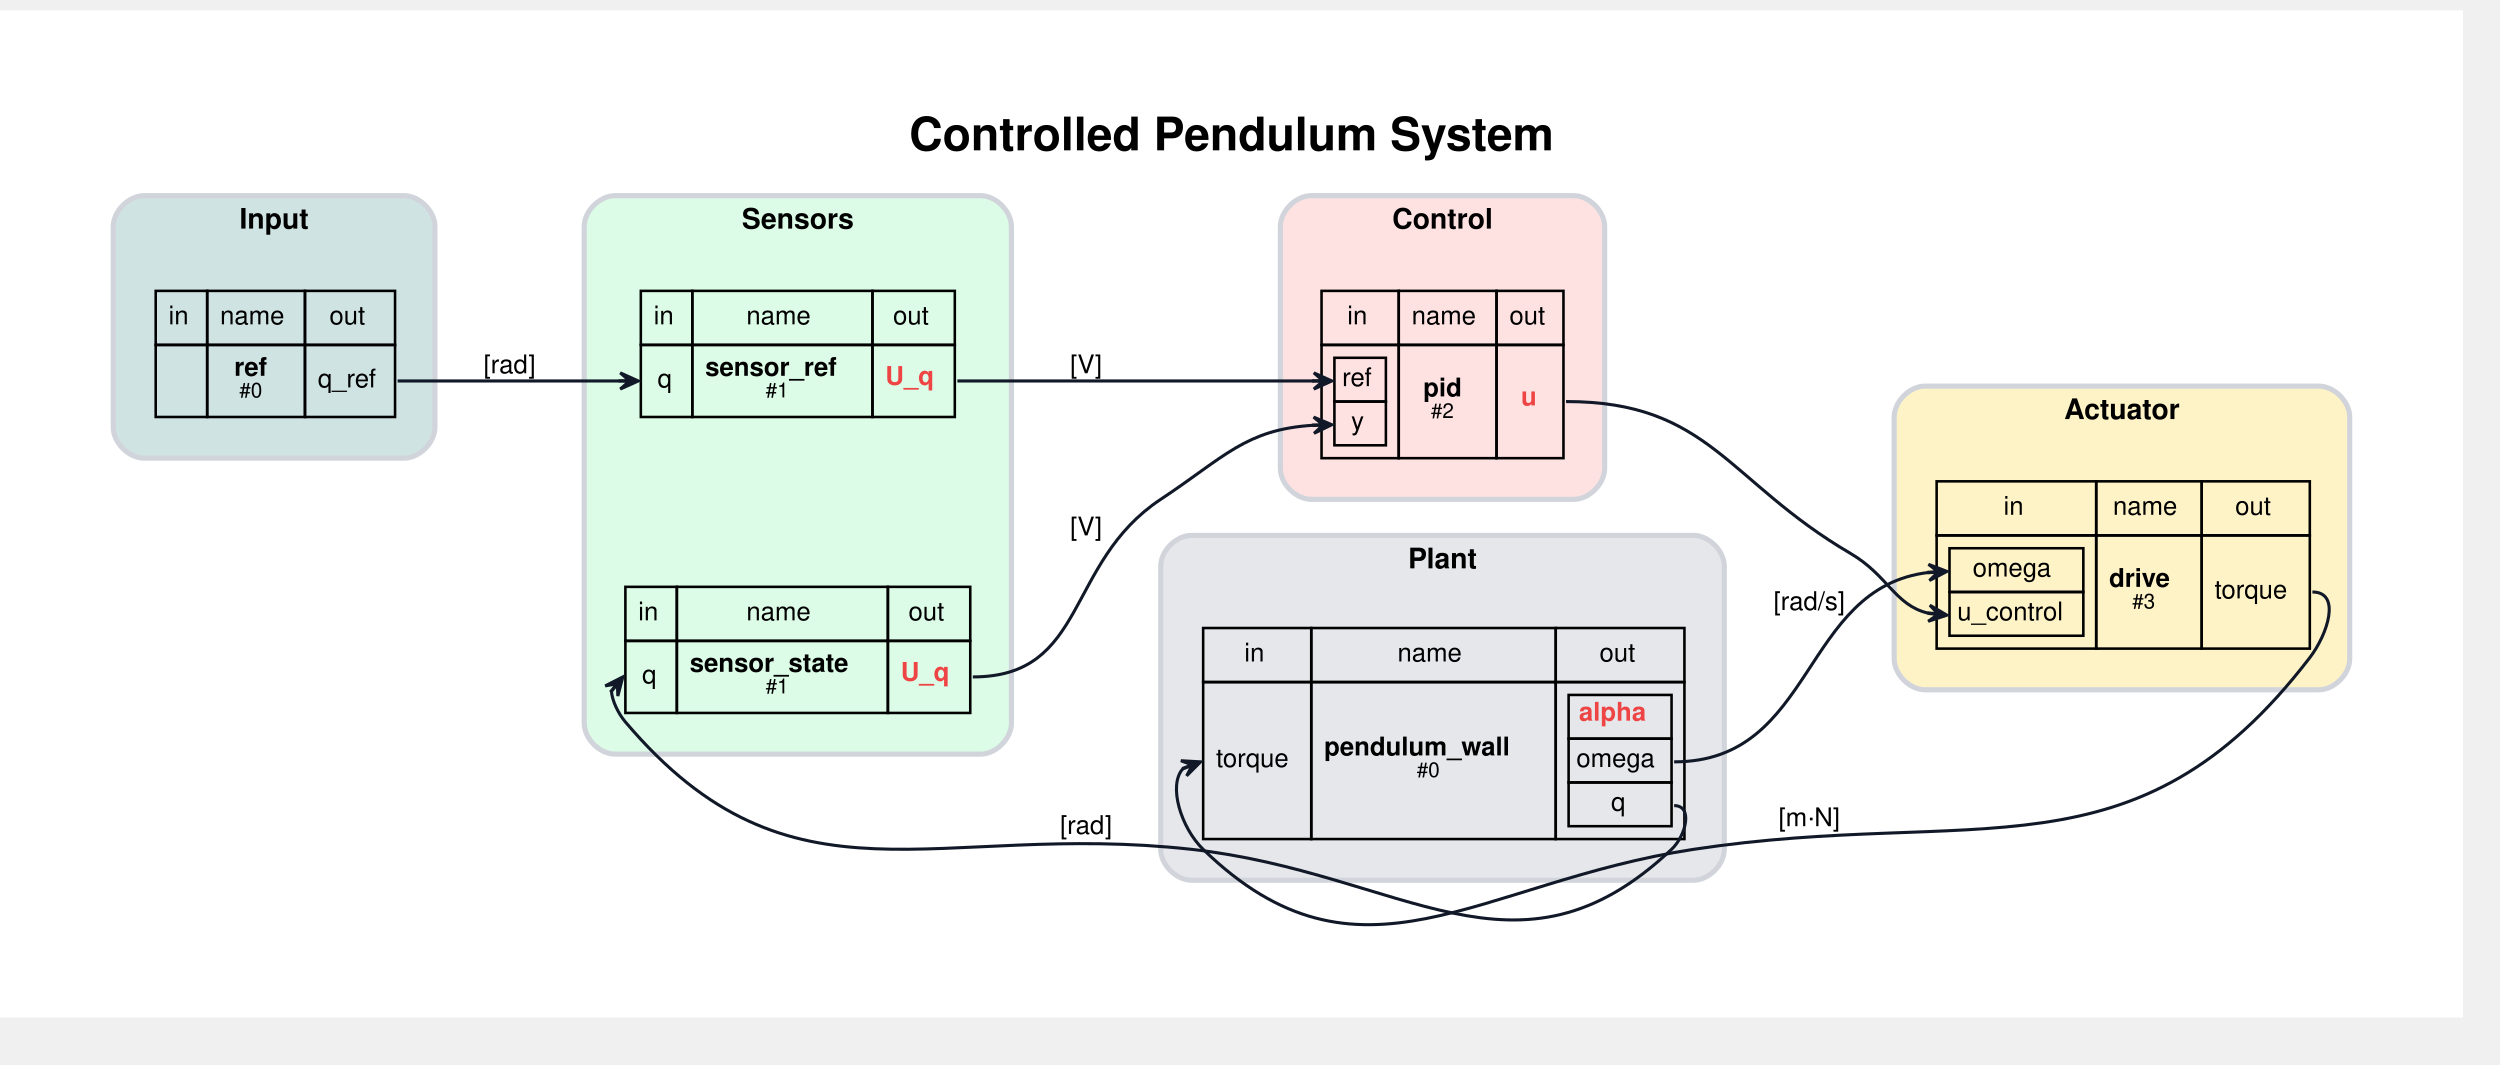
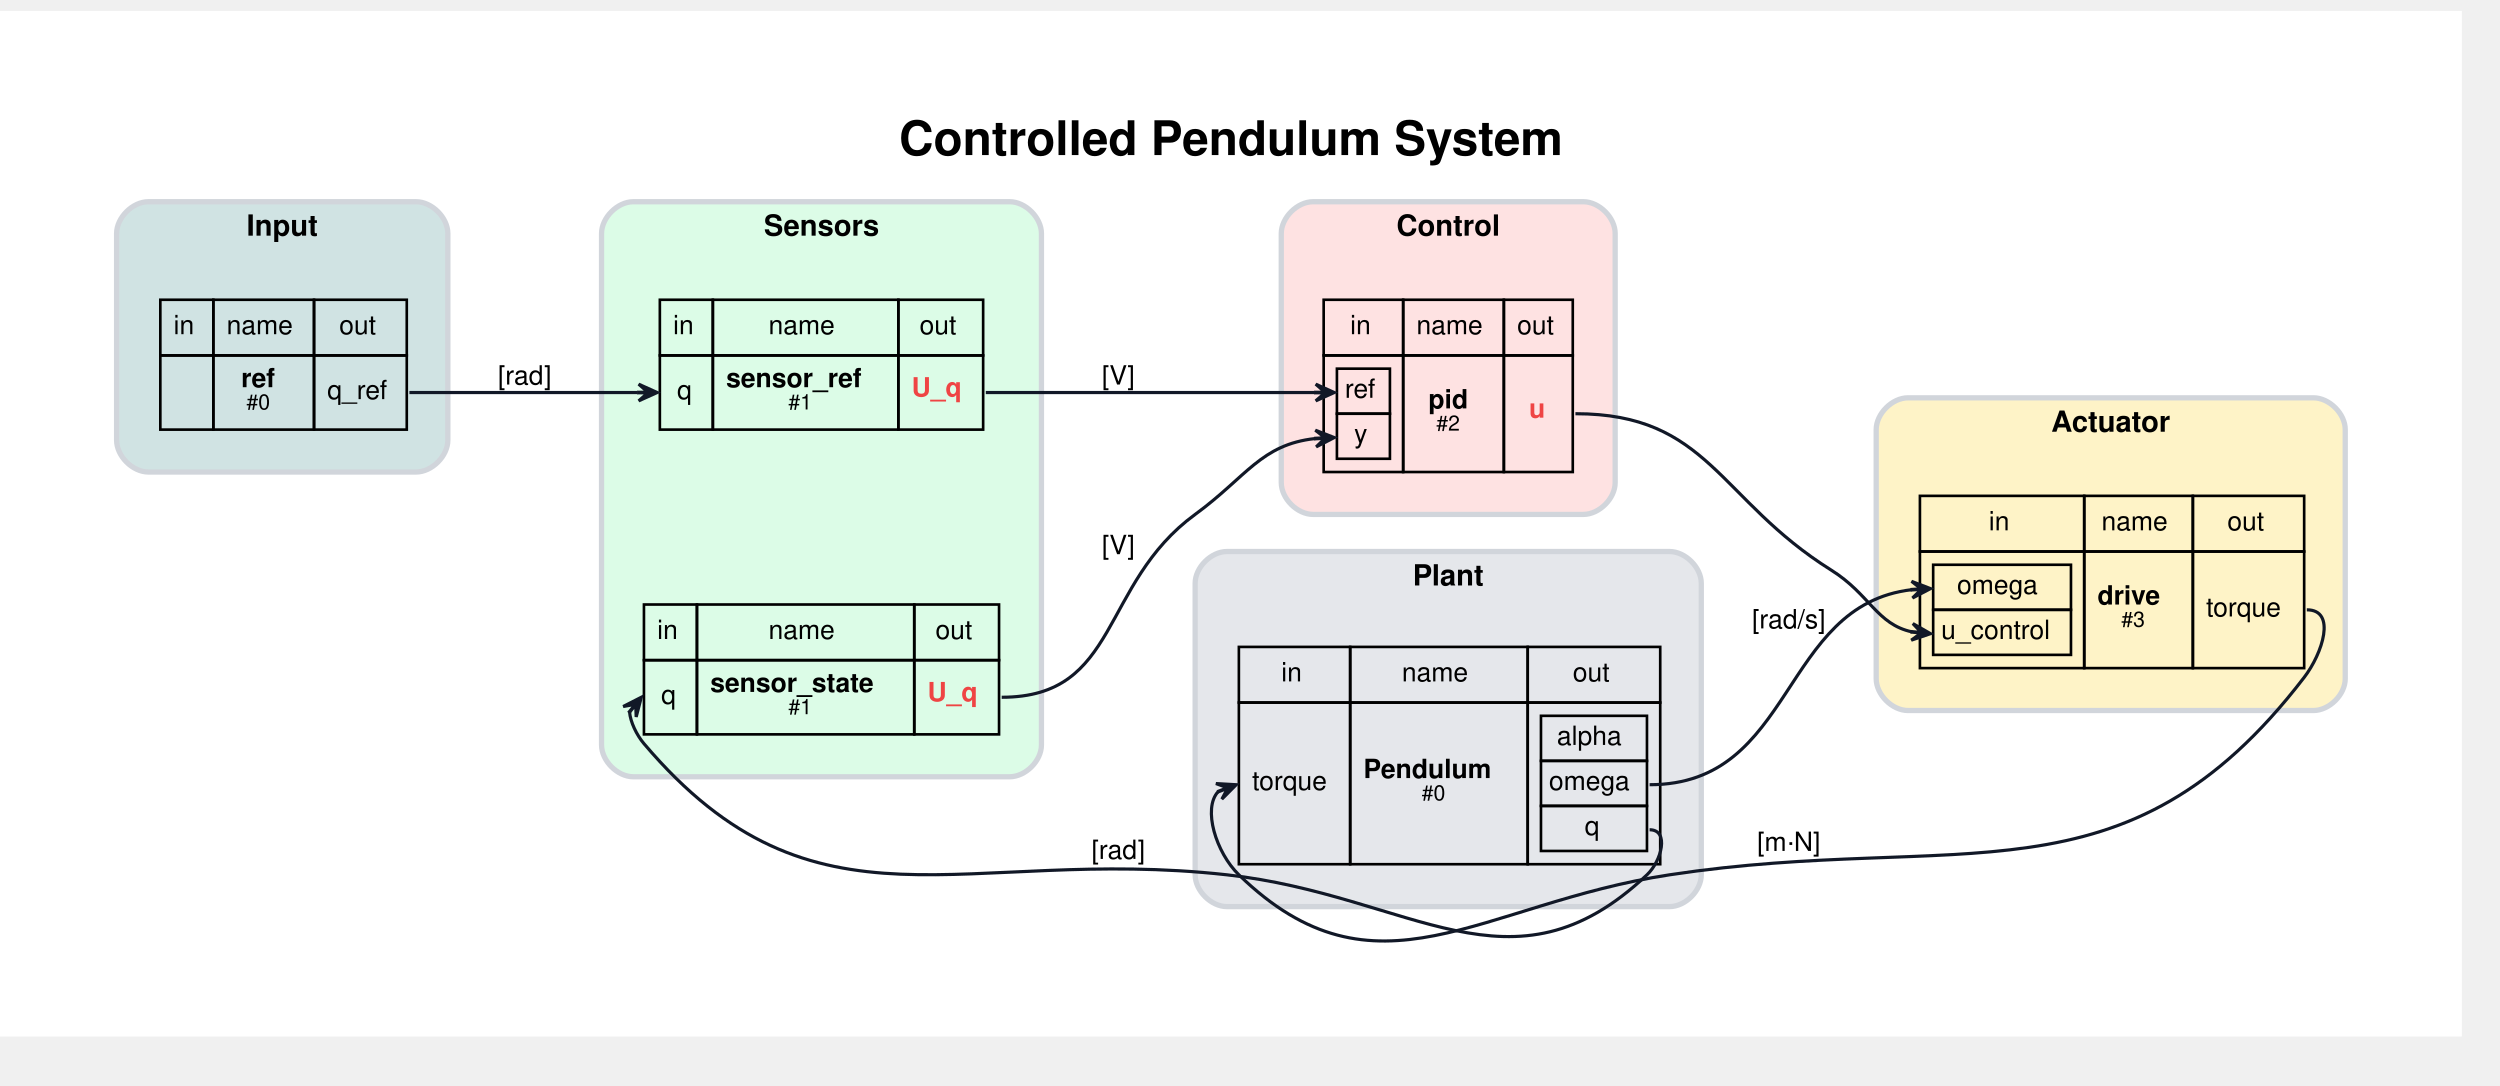
- <svg xmlns="http://www.w3.org/2000/svg" width="986pt" height="420pt" viewBox="14.40 14.40 971.40 405.73">
-   <g id="graph0" class="graph" transform="scale(1 1) rotate(0) translate(50.4 369.73)">
-     <polygon fill="white" stroke="transparent" points="-36,36 -36,-355.33 921,-355.33 921,36 -36,36" />
-     <text text-anchor="middle" x="442.5" y="-300.93" font-family="Helvetica,sans-Serif" font-weight="bold" font-size="18.00">Controlled Pendulum System</text>
+ <svg xmlns="http://www.w3.org/2000/svg" width="958pt" height="416pt" viewBox="14.40 14.40 943.40 401.42">
+   <g id="graph0" class="graph" transform="scale(1 1) rotate(0) translate(50.4 365.42)">
+     <polygon fill="white" stroke="transparent" points="-36,36 -36,-351.02 893,-351.02 893,36 -36,36" />
+     <text text-anchor="middle" x="428.5" y="-296.62" font-family="Helvetica,sans-Serif" font-weight="bold" font-size="18.00">Controlled Pendulum System</text>
    <g id="clust1" class="cluster">
-       <path fill="#d0e3e3" stroke="#d1d5db" stroke-width="2" d="M20,-181.33C20,-181.33 121,-181.33 121,-181.33 127,-181.33 133,-187.33 133,-193.33 133,-193.33 133,-271.33 133,-271.33 133,-277.33 127,-283.33 121,-283.33 121,-283.33 20,-283.33 20,-283.33 14,-283.33 8,-277.33 8,-271.33 8,-271.33 8,-193.33 8,-193.33 8,-187.33 14,-181.33 20,-181.33" />
-       <text text-anchor="middle" x="70.5" y="-270.53" font-family="Helvetica,sans-Serif" font-weight="bold" font-size="11.00">Input</text>
+       <path fill="#d0e3e3" stroke="#d1d5db" stroke-width="2" d="M20,-177.02C20,-177.02 121,-177.02 121,-177.02 127,-177.02 133,-183.02 133,-189.02 133,-189.02 133,-267.02 133,-267.02 133,-273.02 127,-279.02 121,-279.02 121,-279.02 20,-279.02 20,-279.02 14,-279.02 8,-273.02 8,-267.02 8,-267.02 8,-189.02 8,-189.02 8,-183.02 14,-177.02 20,-177.02" />
+       <text text-anchor="middle" x="70.5" y="-266.22" font-family="Helvetica,sans-Serif" font-weight="bold" font-size="11.00">Input</text>
    </g>
    <g id="clust2" class="cluster">
-       <path fill="#dcfce7" stroke="#d1d5db" stroke-width="2" d="M203,-66.33C203,-66.33 345,-66.33 345,-66.33 351,-66.33 357,-72.33 357,-78.33 357,-78.33 357,-271.33 357,-271.33 357,-277.33 351,-283.33 345,-283.33 345,-283.33 203,-283.33 203,-283.33 197,-283.33 191,-277.33 191,-271.33 191,-271.33 191,-78.33 191,-78.33 191,-72.33 197,-66.33 203,-66.33" />
-       <text text-anchor="middle" x="274" y="-270.53" font-family="Helvetica,sans-Serif" font-weight="bold" font-size="11.00">Sensors</text>
+       <path fill="#dcfce7" stroke="#d1d5db" stroke-width="2" d="M203,-62.02C203,-62.02 345,-62.02 345,-62.02 351,-62.02 357,-68.02 357,-74.02 357,-74.02 357,-267.02 357,-267.02 357,-273.02 351,-279.02 345,-279.02 345,-279.02 203,-279.02 203,-279.02 197,-279.02 191,-273.02 191,-267.02 191,-267.02 191,-74.02 191,-74.02 191,-68.02 197,-62.02 203,-62.02" />
+       <text text-anchor="middle" x="274" y="-266.22" font-family="Helvetica,sans-Serif" font-weight="bold" font-size="11.00">Sensors</text>
    </g>
    <g id="clust3" class="cluster">
-       <path fill="#fee2e2" stroke="#d1d5db" stroke-width="2" d="M473.5,-165.33C473.5,-165.33 575.5,-165.33 575.5,-165.33 581.5,-165.33 587.5,-171.33 587.5,-177.33 587.5,-177.33 587.5,-271.33 587.5,-271.33 587.5,-277.33 581.5,-283.33 575.5,-283.33 575.5,-283.33 473.5,-283.33 473.5,-283.33 467.5,-283.33 461.5,-277.33 461.5,-271.33 461.5,-271.33 461.5,-177.33 461.5,-177.33 461.5,-171.33 467.5,-165.33 473.5,-165.33" />
-       <text text-anchor="middle" x="524.5" y="-270.53" font-family="Helvetica,sans-Serif" font-weight="bold" font-size="11.00">Control</text>
+       <path fill="#fee2e2" stroke="#d1d5db" stroke-width="2" d="M459.5,-161.02C459.5,-161.02 561.5,-161.02 561.5,-161.02 567.5,-161.02 573.5,-167.02 573.5,-173.02 573.5,-173.02 573.5,-267.02 573.5,-267.02 573.5,-273.02 567.5,-279.02 561.5,-279.02 561.5,-279.02 459.5,-279.02 459.5,-279.02 453.5,-279.02 447.5,-273.02 447.5,-267.02 447.5,-267.02 447.5,-173.02 447.5,-173.02 447.5,-167.02 453.5,-161.02 459.5,-161.02" />
+       <text text-anchor="middle" x="510.5" y="-266.22" font-family="Helvetica,sans-Serif" font-weight="bold" font-size="11.00">Control</text>
    </g>
    <g id="clust4" class="cluster">
-       <path fill="#fef3c7" stroke="#d1d5db" stroke-width="2" d="M712,-91.33C712,-91.33 865,-91.33 865,-91.33 871,-91.33 877,-97.33 877,-103.33 877,-103.33 877,-197.33 877,-197.33 877,-203.33 871,-209.33 865,-209.33 865,-209.33 712,-209.33 712,-209.33 706,-209.33 700,-203.33 700,-197.33 700,-197.33 700,-103.33 700,-103.33 700,-97.33 706,-91.33 712,-91.33" />
-       <text text-anchor="middle" x="788.5" y="-196.53" font-family="Helvetica,sans-Serif" font-weight="bold" font-size="11.00">Actuator</text>
+       <path fill="#fef3c7" stroke="#d1d5db" stroke-width="2" d="M684,-87.02C684,-87.02 837,-87.02 837,-87.02 843,-87.02 849,-93.02 849,-99.02 849,-99.02 849,-193.02 849,-193.02 849,-199.02 843,-205.02 837,-205.02 837,-205.02 684,-205.02 684,-205.02 678,-205.02 672,-199.02 672,-193.02 672,-193.02 672,-99.02 672,-99.02 672,-93.02 678,-87.02 684,-87.02" />
+       <text text-anchor="middle" x="760.5" y="-192.22" font-family="Helvetica,sans-Serif" font-weight="bold" font-size="11.00">Actuator</text>
    </g>
    <g id="clust5" class="cluster">
-       <path fill="#e5e7eb" stroke="#d1d5db" stroke-width="2" d="M427,-17.33C427,-17.33 622,-17.33 622,-17.33 628,-17.33 634,-23.33 634,-29.33 634,-29.33 634,-139.33 634,-139.33 634,-145.33 628,-151.33 622,-151.33 622,-151.33 427,-151.33 427,-151.33 421,-151.33 415,-145.33 415,-139.33 415,-139.33 415,-29.33 415,-29.33 415,-23.33 421,-17.33 427,-17.33" />
-       <text text-anchor="middle" x="524.5" y="-138.53" font-family="Helvetica,sans-Serif" font-weight="bold" font-size="11.00">Plant</text>
+       <path fill="#e5e7eb" stroke="#d1d5db" stroke-width="2" d="M427,-13.02C427,-13.02 594,-13.02 594,-13.02 600,-13.02 606,-19.02 606,-25.02 606,-25.02 606,-135.02 606,-135.02 606,-141.02 600,-147.02 594,-147.02 594,-147.02 427,-147.02 427,-147.02 421,-147.02 415,-141.02 415,-135.02 415,-135.02 415,-25.02 415,-25.02 415,-19.02 421,-13.02 427,-13.02" />
+       <text text-anchor="middle" x="510.5" y="-134.22" font-family="Helvetica,sans-Serif" font-weight="bold" font-size="11.00">Plant</text>
    </g>
    <g id="node1" class="node">
-       <polygon fill="none" stroke="black" points="24.5,-225.33 24.5,-246.33 44.5,-246.33 44.5,-225.33 24.5,-225.33" />
-       <text text-anchor="start" x="29.5" y="-233.33" font-family="Helvetica,sans-Serif" font-size="10.00">in</text>
-       <polygon fill="none" stroke="black" points="44.5,-225.33 44.5,-246.33 82.5,-246.33 82.5,-225.33 44.5,-225.33" />
-       <text text-anchor="start" x="49.5" y="-233.33" font-family="Helvetica,sans-Serif" font-size="10.00">name</text>
-       <polygon fill="none" stroke="black" points="82.5,-225.33 82.5,-246.33 117.5,-246.33 117.5,-225.33 82.5,-225.33" />
-       <text text-anchor="start" x="92" y="-233.33" font-family="Helvetica,sans-Serif" font-size="10.00">out</text>
-       <polygon fill="none" stroke="black" points="24.5,-197.33 24.5,-225.33 44.5,-225.33 44.5,-197.33 24.5,-197.33" />
-       <polygon fill="none" stroke="black" points="44.5,-197.33 44.5,-225.33 82.5,-225.33 82.5,-197.33 44.5,-197.33" />
-       <text text-anchor="start" x="55" y="-213.33" font-family="Helvetica,sans-Serif" font-weight="bold" font-size="10.00">ref</text>
-       <text text-anchor="start" x="57" y="-204.93" font-family="Helvetica,sans-Serif" font-size="8.00">#0</text>
-       <polygon fill="none" stroke="black" points="82.5,-197.33 82.5,-225.33 117.5,-225.33 117.5,-197.33 82.5,-197.33" />
-       <text text-anchor="start" x="87.5" y="-208.83" font-family="Helvetica,sans-Serif" font-size="10.00">q_ref</text>
+       <polygon fill="none" stroke="black" points="24.5,-221.02 24.5,-242.02 44.5,-242.02 44.5,-221.02 24.5,-221.02" />
+       <text text-anchor="start" x="29.5" y="-229.02" font-family="Helvetica,sans-Serif" font-size="10.00">in</text>
+       <polygon fill="none" stroke="black" points="44.5,-221.02 44.5,-242.02 82.5,-242.02 82.5,-221.02 44.5,-221.02" />
+       <text text-anchor="start" x="49.5" y="-229.02" font-family="Helvetica,sans-Serif" font-size="10.00">name</text>
+       <polygon fill="none" stroke="black" points="82.5,-221.02 82.5,-242.02 117.5,-242.02 117.5,-221.02 82.5,-221.02" />
+       <text text-anchor="start" x="92" y="-229.02" font-family="Helvetica,sans-Serif" font-size="10.00">out</text>
+       <polygon fill="none" stroke="black" points="24.5,-193.02 24.5,-221.02 44.5,-221.02 44.5,-193.02 24.5,-193.02" />
+       <polygon fill="none" stroke="black" points="44.5,-193.02 44.5,-221.02 82.5,-221.02 82.5,-193.02 44.5,-193.02" />
+       <text text-anchor="start" x="55" y="-209.02" font-family="Helvetica,sans-Serif" font-weight="bold" font-size="10.00">ref</text>
+       <text text-anchor="start" x="57" y="-200.62" font-family="Helvetica,sans-Serif" font-size="8.00">#0</text>
+       <polygon fill="none" stroke="black" points="82.5,-193.02 82.5,-221.02 117.5,-221.02 117.5,-193.02 82.5,-193.02" />
+       <text text-anchor="start" x="87.5" y="-204.52" font-family="Helvetica,sans-Serif" font-size="10.00">q_ref</text>
    </g>
    <g id="node2" class="node">
-       <polygon fill="none" stroke="black" points="213,-225.33 213,-246.33 233,-246.33 233,-225.33 213,-225.33" />
-       <text text-anchor="start" x="218" y="-233.33" font-family="Helvetica,sans-Serif" font-size="10.00">in</text>
-       <polygon fill="none" stroke="black" points="233,-225.33 233,-246.33 303,-246.33 303,-225.33 233,-225.33" />
-       <text text-anchor="start" x="254" y="-233.33" font-family="Helvetica,sans-Serif" font-size="10.00">name</text>
-       <polygon fill="none" stroke="black" points="303,-225.33 303,-246.33 335,-246.33 335,-225.33 303,-225.33" />
-       <text text-anchor="start" x="311" y="-233.33" font-family="Helvetica,sans-Serif" font-size="10.00">out</text>
-       <polygon fill="none" stroke="black" points="213,-197.33 213,-225.33 233,-225.33 233,-197.33 213,-197.33" />
-       <text text-anchor="start" x="219.5" y="-208.83" font-family="Helvetica,sans-Serif" font-size="10.00">q</text>
-       <polygon fill="none" stroke="black" points="233,-197.33 233,-225.33 303,-225.33 303,-197.33 233,-197.33" />
-       <text text-anchor="start" x="238" y="-213.33" font-family="Helvetica,sans-Serif" font-weight="bold" font-size="10.00">sensor_ref</text>
-       <text text-anchor="start" x="261.5" y="-204.93" font-family="Helvetica,sans-Serif" font-size="8.00">#1</text>
-       <polygon fill="none" stroke="black" points="303,-197.33 303,-225.33 335,-225.33 335,-197.33 303,-197.33" />
-       <text text-anchor="start" x="308" y="-209.83" font-family="Helvetica,sans-Serif" font-weight="bold" font-size="10.00" fill="#ef4444">U_q</text>
+       <polygon fill="none" stroke="black" points="213,-221.02 213,-242.02 233,-242.02 233,-221.02 213,-221.02" />
+       <text text-anchor="start" x="218" y="-229.02" font-family="Helvetica,sans-Serif" font-size="10.00">in</text>
+       <polygon fill="none" stroke="black" points="233,-221.02 233,-242.02 303,-242.02 303,-221.02 233,-221.02" />
+       <text text-anchor="start" x="254" y="-229.02" font-family="Helvetica,sans-Serif" font-size="10.00">name</text>
+       <polygon fill="none" stroke="black" points="303,-221.02 303,-242.02 335,-242.02 335,-221.02 303,-221.02" />
+       <text text-anchor="start" x="311" y="-229.02" font-family="Helvetica,sans-Serif" font-size="10.00">out</text>
+       <polygon fill="none" stroke="black" points="213,-193.02 213,-221.02 233,-221.02 233,-193.02 213,-193.02" />
+       <text text-anchor="start" x="219.5" y="-204.52" font-family="Helvetica,sans-Serif" font-size="10.00">q</text>
+       <polygon fill="none" stroke="black" points="233,-193.02 233,-221.02 303,-221.02 303,-193.02 233,-193.02" />
+       <text text-anchor="start" x="238" y="-209.02" font-family="Helvetica,sans-Serif" font-weight="bold" font-size="10.00">sensor_ref</text>
+       <text text-anchor="start" x="261.5" y="-200.62" font-family="Helvetica,sans-Serif" font-size="8.00">#1</text>
+       <polygon fill="none" stroke="black" points="303,-193.02 303,-221.02 335,-221.02 335,-193.02 303,-193.02" />
+       <text text-anchor="start" x="308" y="-205.52" font-family="Helvetica,sans-Serif" font-weight="bold" font-size="10.00" fill="#ef4444">U_q</text>
    </g>
    <g id="edge1" class="edge">
-       <path fill="none" stroke="#111827" stroke-width="1.2" d="M118.5,-211.33C157.46,-211.33 169.02,-211.33 204.56,-211.33" />
-       <polygon fill="#111827" stroke="#111827" stroke-width="1.2" points="212,-211.33 205,-214.48 208.5,-211.43 205,-211.43 205,-211.33 205,-211.23 208.5,-211.23 205,-208.18 212,-211.33 212,-211.33" />
-       <text text-anchor="middle" x="162" y="-214.33" font-family="Helvetica,sans-Serif" font-size="10.00">[rad]</text>
+       <path fill="none" stroke="#111827" stroke-width="1.2" d="M118.5,-207.02C157.46,-207.02 169.02,-207.02 204.56,-207.02" />
+       <polygon fill="#111827" stroke="#111827" stroke-width="1.2" points="212,-207.02 205,-210.17 208.5,-207.12 205,-207.12 205,-207.02 205,-206.92 208.5,-206.92 205,-203.87 212,-207.02 212,-207.02" />
+       <text text-anchor="middle" x="162" y="-210.02" font-family="Helvetica,sans-Serif" font-size="10.00">[rad]</text>
    </g>
    <g id="node4" class="node">
-       <polygon fill="none" stroke="black" points="477.5,-225.33 477.5,-246.33 507.5,-246.33 507.5,-225.33 477.5,-225.33" />
-       <text text-anchor="start" x="487.5" y="-233.33" font-family="Helvetica,sans-Serif" font-size="10.00">in</text>
-       <polygon fill="none" stroke="black" points="507.5,-225.33 507.5,-246.33 545.5,-246.33 545.5,-225.33 507.5,-225.33" />
-       <text text-anchor="start" x="512.5" y="-233.33" font-family="Helvetica,sans-Serif" font-size="10.00">name</text>
-       <polygon fill="none" stroke="black" points="545.5,-225.33 545.5,-246.33 571.5,-246.33 571.5,-225.33 545.5,-225.33" />
-       <text text-anchor="start" x="550.5" y="-233.33" font-family="Helvetica,sans-Serif" font-size="10.00">out</text>
-       <polygon fill="none" stroke="black" points="477.5,-181.33 477.5,-225.33 507.5,-225.33 507.5,-181.33 477.5,-181.33" />
-       <polygon fill="none" stroke="black" points="482.5,-203.33 482.5,-220.33 502.5,-220.33 502.5,-203.33 482.5,-203.33" />
-       <text text-anchor="start" x="485.5" y="-209.33" font-family="Helvetica,sans-Serif" font-size="10.00">ref</text>
-       <polygon fill="none" stroke="black" points="482.5,-186.33 482.5,-203.33 502.5,-203.33 502.5,-186.33 482.5,-186.33" />
-       <text text-anchor="start" x="489" y="-192.33" font-family="Helvetica,sans-Serif" font-size="10.00">y</text>
-       <polygon fill="none" stroke="black" points="507.5,-181.33 507.5,-225.33 545.5,-225.33 545.5,-181.33 507.5,-181.33" />
-       <text text-anchor="start" x="517" y="-205.33" font-family="Helvetica,sans-Serif" font-weight="bold" font-size="10.00">pid</text>
-       <text text-anchor="start" x="520" y="-196.93" font-family="Helvetica,sans-Serif" font-size="8.00">#2</text>
-       <polygon fill="none" stroke="black" points="545.5,-181.33 545.5,-225.33 571.5,-225.33 571.5,-181.33 545.5,-181.33" />
-       <text text-anchor="start" x="555" y="-201.83" font-family="Helvetica,sans-Serif" font-weight="bold" font-size="10.00" fill="#ef4444">u</text>
+       <polygon fill="none" stroke="black" points="463.5,-221.02 463.5,-242.02 493.5,-242.02 493.5,-221.02 463.5,-221.02" />
+       <text text-anchor="start" x="473.5" y="-229.02" font-family="Helvetica,sans-Serif" font-size="10.00">in</text>
+       <polygon fill="none" stroke="black" points="493.5,-221.02 493.5,-242.02 531.5,-242.02 531.5,-221.02 493.5,-221.02" />
+       <text text-anchor="start" x="498.5" y="-229.02" font-family="Helvetica,sans-Serif" font-size="10.00">name</text>
+       <polygon fill="none" stroke="black" points="531.5,-221.02 531.5,-242.02 557.5,-242.02 557.5,-221.02 531.5,-221.02" />
+       <text text-anchor="start" x="536.5" y="-229.02" font-family="Helvetica,sans-Serif" font-size="10.00">out</text>
+       <polygon fill="none" stroke="black" points="463.5,-177.02 463.5,-221.02 493.5,-221.02 493.5,-177.02 463.5,-177.02" />
+       <polygon fill="none" stroke="black" points="468.5,-199.02 468.5,-216.02 488.5,-216.02 488.5,-199.02 468.5,-199.02" />
+       <text text-anchor="start" x="471.5" y="-205.02" font-family="Helvetica,sans-Serif" font-size="10.00">ref</text>
+       <polygon fill="none" stroke="black" points="468.5,-182.02 468.5,-199.02 488.5,-199.02 488.5,-182.02 468.5,-182.02" />
+       <text text-anchor="start" x="475" y="-188.02" font-family="Helvetica,sans-Serif" font-size="10.00">y</text>
+       <polygon fill="none" stroke="black" points="493.5,-177.02 493.5,-221.02 531.5,-221.02 531.5,-177.02 493.5,-177.02" />
+       <text text-anchor="start" x="503" y="-201.02" font-family="Helvetica,sans-Serif" font-weight="bold" font-size="10.00">pid</text>
+       <text text-anchor="start" x="506" y="-192.62" font-family="Helvetica,sans-Serif" font-size="8.00">#2</text>
+       <polygon fill="none" stroke="black" points="531.5,-177.02 531.5,-221.02 557.5,-221.02 557.5,-177.02 531.5,-177.02" />
+       <text text-anchor="start" x="541" y="-197.52" font-family="Helvetica,sans-Serif" font-weight="bold" font-size="10.00" fill="#ef4444">u</text>
    </g>
    <g id="edge3" class="edge">
-       <path fill="none" stroke="#111827" stroke-width="1.2" d="M336,-211.33C398.27,-211.33 415.57,-211.33 474.5,-211.33" />
-       <polygon fill="#111827" stroke="#111827" stroke-width="1.2" points="481.5,-211.33 474.5,-214.48 478,-211.43 474.5,-211.43 474.5,-211.33 474.5,-211.23 478,-211.23 474.5,-208.18 481.5,-211.33 481.5,-211.33" />
-       <text text-anchor="middle" x="386" y="-214.33" font-family="Helvetica,sans-Serif" font-size="10.00">[V]</text>
+       <path fill="none" stroke="#111827" stroke-width="1.2" d="M336,-207.02C391.93,-207.02 407.72,-207.02 460.2,-207.02" />
+       <polygon fill="#111827" stroke="#111827" stroke-width="1.2" points="467.5,-207.02 460.5,-210.17 464,-207.12 460.5,-207.12 460.5,-207.02 460.5,-206.92 464,-206.92 460.5,-203.87 467.5,-207.02 467.5,-207.02" />
+       <text text-anchor="middle" x="386" y="-210.02" font-family="Helvetica,sans-Serif" font-size="10.00">[V]</text>
    </g>
    <g id="node3" class="node">
-       <polygon fill="none" stroke="black" points="207,-110.33 207,-131.33 227,-131.33 227,-110.33 207,-110.33" />
-       <text text-anchor="start" x="212" y="-118.33" font-family="Helvetica,sans-Serif" font-size="10.00">in</text>
-       <polygon fill="none" stroke="black" points="227,-110.33 227,-131.33 309,-131.33 309,-110.33 227,-110.33" />
-       <text text-anchor="start" x="254" y="-118.33" font-family="Helvetica,sans-Serif" font-size="10.00">name</text>
-       <polygon fill="none" stroke="black" points="309,-110.33 309,-131.33 341,-131.33 341,-110.33 309,-110.33" />
-       <text text-anchor="start" x="317" y="-118.33" font-family="Helvetica,sans-Serif" font-size="10.00">out</text>
-       <polygon fill="none" stroke="black" points="207,-82.33 207,-110.33 227,-110.33 227,-82.33 207,-82.33" />
-       <text text-anchor="start" x="213.5" y="-93.83" font-family="Helvetica,sans-Serif" font-size="10.00">q</text>
-       <polygon fill="none" stroke="black" points="227,-82.33 227,-110.33 309,-110.33 309,-82.33 227,-82.33" />
-       <text text-anchor="start" x="232" y="-98.33" font-family="Helvetica,sans-Serif" font-weight="bold" font-size="10.00">sensor_state</text>
-       <text text-anchor="start" x="261.5" y="-89.93" font-family="Helvetica,sans-Serif" font-size="8.00">#1</text>
-       <polygon fill="none" stroke="black" points="309,-82.33 309,-110.33 341,-110.33 341,-82.33 309,-82.33" />
-       <text text-anchor="start" x="314" y="-94.83" font-family="Helvetica,sans-Serif" font-weight="bold" font-size="10.00" fill="#ef4444">U_q</text>
+       <polygon fill="none" stroke="black" points="207,-106.02 207,-127.02 227,-127.02 227,-106.02 207,-106.02" />
+       <text text-anchor="start" x="212" y="-114.02" font-family="Helvetica,sans-Serif" font-size="10.00">in</text>
+       <polygon fill="none" stroke="black" points="227,-106.02 227,-127.02 309,-127.02 309,-106.02 227,-106.02" />
+       <text text-anchor="start" x="254" y="-114.02" font-family="Helvetica,sans-Serif" font-size="10.00">name</text>
+       <polygon fill="none" stroke="black" points="309,-106.02 309,-127.02 341,-127.02 341,-106.02 309,-106.02" />
+       <text text-anchor="start" x="317" y="-114.02" font-family="Helvetica,sans-Serif" font-size="10.00">out</text>
+       <polygon fill="none" stroke="black" points="207,-78.02 207,-106.02 227,-106.02 227,-78.02 207,-78.02" />
+       <text text-anchor="start" x="213.5" y="-89.52" font-family="Helvetica,sans-Serif" font-size="10.00">q</text>
+       <polygon fill="none" stroke="black" points="227,-78.02 227,-106.02 309,-106.02 309,-78.02 227,-78.02" />
+       <text text-anchor="start" x="232" y="-94.02" font-family="Helvetica,sans-Serif" font-weight="bold" font-size="10.00">sensor_state</text>
+       <text text-anchor="start" x="261.5" y="-85.62" font-family="Helvetica,sans-Serif" font-size="8.00">#1</text>
+       <polygon fill="none" stroke="black" points="309,-78.02 309,-106.02 341,-106.02 341,-78.02 309,-78.02" />
+       <text text-anchor="start" x="314" y="-90.52" font-family="Helvetica,sans-Serif" font-weight="bold" font-size="10.00" fill="#ef4444">U_q</text>
    </g>
    <g id="edge4" class="edge">
-       <path fill="none" stroke="#111827" stroke-width="1.2" d="M342,-96.33C386.64,-96.33 377.76,-140.7 415,-165.33 439.79,-181.72 447.99,-192.54 474.38,-194.12" />
-       <polygon fill="#111827" stroke="#111827" stroke-width="1.2" points="481.5,-194.33 474.41,-197.28 478,-194.33 474.5,-194.23 474.5,-194.13 474.51,-194.03 478,-194.13 474.59,-190.98 481.5,-194.33 481.5,-194.33" />
-       <text text-anchor="middle" x="386" y="-151.33" font-family="Helvetica,sans-Serif" font-size="10.00">[V]</text>
+       <path fill="none" stroke="#111827" stroke-width="1.2" d="M342,-92.02C386.64,-92.02 378.95,-134.68 415,-161.02 434.42,-175.21 439.84,-187.4 460.29,-189.65" />
+       <polygon fill="#111827" stroke="#111827" stroke-width="1.2" points="467.5,-190.02 460.35,-192.8 464,-189.94 460.5,-189.76 460.51,-189.66 460.51,-189.56 464.01,-189.74 460.67,-186.51 467.5,-190.02 467.5,-190.02" />
+       <text text-anchor="middle" x="386" y="-146.02" font-family="Helvetica,sans-Serif" font-size="10.00">[V]</text>
    </g>
    <g id="node5" class="node">
-       <polygon fill="none" stroke="black" points="716.5,-151.33 716.5,-172.33 778.5,-172.33 778.5,-151.33 716.5,-151.33" />
-       <text text-anchor="start" x="742.5" y="-159.33" font-family="Helvetica,sans-Serif" font-size="10.00">in</text>
-       <polygon fill="none" stroke="black" points="778.5,-151.33 778.5,-172.33 819.5,-172.33 819.5,-151.33 778.5,-151.33" />
-       <text text-anchor="start" x="785" y="-159.33" font-family="Helvetica,sans-Serif" font-size="10.00">name</text>
-       <polygon fill="none" stroke="black" points="819.5,-151.33 819.5,-172.33 861.5,-172.33 861.5,-151.33 819.5,-151.33" />
-       <text text-anchor="start" x="832.5" y="-159.33" font-family="Helvetica,sans-Serif" font-size="10.00">out</text>
-       <polygon fill="none" stroke="black" points="716.5,-107.33 716.5,-151.33 778.5,-151.33 778.5,-107.33 716.5,-107.33" />
-       <polygon fill="none" stroke="black" points="721.5,-129.33 721.5,-146.33 773.5,-146.33 773.5,-129.33 721.5,-129.33" />
-       <text text-anchor="start" x="730.5" y="-135.33" font-family="Helvetica,sans-Serif" font-size="10.00">omega</text>
-       <polygon fill="none" stroke="black" points="721.5,-112.33 721.5,-129.33 773.5,-129.33 773.5,-112.33 721.5,-112.33" />
-       <text text-anchor="start" x="724.5" y="-118.33" font-family="Helvetica,sans-Serif" font-size="10.00">u_control</text>
-       <polygon fill="none" stroke="black" points="778.5,-107.33 778.5,-151.33 819.5,-151.33 819.5,-107.33 778.5,-107.33" />
-       <text text-anchor="start" x="783.5" y="-131.33" font-family="Helvetica,sans-Serif" font-weight="bold" font-size="10.00">drive</text>
-       <text text-anchor="start" x="792.5" y="-122.93" font-family="Helvetica,sans-Serif" font-size="8.00">#3</text>
-       <polygon fill="none" stroke="black" points="819.5,-107.33 819.5,-151.33 861.5,-151.33 861.5,-107.33 819.5,-107.33" />
-       <text text-anchor="start" x="824.5" y="-126.83" font-family="Helvetica,sans-Serif" font-size="10.00">torque</text>
+       <polygon fill="none" stroke="black" points="688.5,-147.02 688.5,-168.02 750.5,-168.02 750.5,-147.02 688.5,-147.02" />
+       <text text-anchor="start" x="714.5" y="-155.02" font-family="Helvetica,sans-Serif" font-size="10.00">in</text>
+       <polygon fill="none" stroke="black" points="750.5,-147.02 750.5,-168.02 791.5,-168.02 791.5,-147.02 750.5,-147.02" />
+       <text text-anchor="start" x="757" y="-155.02" font-family="Helvetica,sans-Serif" font-size="10.00">name</text>
+       <polygon fill="none" stroke="black" points="791.5,-147.02 791.5,-168.02 833.5,-168.02 833.5,-147.02 791.5,-147.02" />
+       <text text-anchor="start" x="804.5" y="-155.02" font-family="Helvetica,sans-Serif" font-size="10.00">out</text>
+       <polygon fill="none" stroke="black" points="688.5,-103.02 688.5,-147.02 750.5,-147.02 750.5,-103.02 688.5,-103.02" />
+       <polygon fill="none" stroke="black" points="693.5,-125.02 693.5,-142.02 745.5,-142.02 745.5,-125.02 693.5,-125.02" />
+       <text text-anchor="start" x="702.5" y="-131.02" font-family="Helvetica,sans-Serif" font-size="10.00">omega</text>
+       <polygon fill="none" stroke="black" points="693.5,-108.02 693.5,-125.02 745.5,-125.02 745.5,-108.02 693.5,-108.02" />
+       <text text-anchor="start" x="696.5" y="-114.02" font-family="Helvetica,sans-Serif" font-size="10.00">u_control</text>
+       <polygon fill="none" stroke="black" points="750.5,-103.02 750.5,-147.02 791.5,-147.02 791.5,-103.02 750.5,-103.02" />
+       <text text-anchor="start" x="755.5" y="-127.02" font-family="Helvetica,sans-Serif" font-weight="bold" font-size="10.00">drive</text>
+       <text text-anchor="start" x="764.5" y="-118.62" font-family="Helvetica,sans-Serif" font-size="8.00">#3</text>
+       <polygon fill="none" stroke="black" points="791.5,-103.02 791.5,-147.02 833.5,-147.02 833.5,-103.02 791.5,-103.02" />
+       <text text-anchor="start" x="796.5" y="-122.52" font-family="Helvetica,sans-Serif" font-size="10.00">torque</text>
    </g>
    <g id="edge5" class="edge">
-       <path fill="none" stroke="#111827" stroke-width="1.2" d="M572.5,-203.33C628.17,-203.33 634.96,-172.47 683,-144.33 697.67,-135.73 700.21,-124.19 713.19,-121.11" />
-       <polygon fill="#111827" stroke="#111827" stroke-width="1.2" points="720.5,-120.33 713.87,-124.2 717.03,-120.8 713.55,-121.17 713.54,-121.07 713.53,-120.97 717.01,-120.6 713.21,-117.94 720.5,-120.33 720.5,-120.33" />
+       <path fill="none" stroke="#111827" stroke-width="1.2" d="M558.5,-199.02C608.77,-199.02 612.38,-166.68 655,-140.02 669.55,-130.92 672.18,-119.55 685.53,-116.69" />
+       <polygon fill="#111827" stroke="#111827" stroke-width="1.2" points="692.5,-116.02 685.84,-119.83 689.03,-116.45 685.54,-116.79 685.53,-116.69 685.52,-116.59 689.01,-116.26 685.23,-113.56 692.5,-116.02 692.5,-116.02" />
    </g>
    <g id="node6" class="node">
-       <polygon fill="none" stroke="black" points="431.5,-94.33 431.5,-115.33 473.5,-115.33 473.5,-94.33 431.5,-94.33" />
-       <text text-anchor="start" x="447.5" y="-102.33" font-family="Helvetica,sans-Serif" font-size="10.00">in</text>
-       <polygon fill="none" stroke="black" points="473.5,-94.33 473.5,-115.33 568.5,-115.33 568.5,-94.33 473.5,-94.33" />
-       <text text-anchor="start" x="507" y="-102.33" font-family="Helvetica,sans-Serif" font-size="10.00">name</text>
-       <polygon fill="none" stroke="black" points="568.5,-94.33 568.5,-115.33 618.5,-115.33 618.5,-94.33 568.5,-94.33" />
-       <text text-anchor="start" x="585.5" y="-102.33" font-family="Helvetica,sans-Serif" font-size="10.00">out</text>
-       <polygon fill="none" stroke="black" points="431.5,-33.33 431.5,-94.33 473.5,-94.33 473.5,-33.33 431.5,-33.33" />
-       <text text-anchor="start" x="436.5" y="-61.33" font-family="Helvetica,sans-Serif" font-size="10.00">torque</text>
-       <polygon fill="none" stroke="black" points="473.5,-33.33 473.5,-94.33 568.5,-94.33 568.5,-33.33 473.5,-33.33" />
-       <text text-anchor="start" x="478.5" y="-65.83" font-family="Helvetica,sans-Serif" font-weight="bold" font-size="10.00">pendulum_wall</text>
-       <text text-anchor="start" x="514.5" y="-57.43" font-family="Helvetica,sans-Serif" font-size="8.00">#0</text>
-       <polygon fill="none" stroke="black" points="568.5,-33.33 568.5,-94.33 618.5,-94.33 618.5,-33.33 568.5,-33.33" />
-       <polygon fill="none" stroke="black" points="573.5,-72.33 573.5,-89.33 613.5,-89.33 613.5,-72.33 573.5,-72.33" />
-       <text text-anchor="start" x="577.5" y="-79.33" font-family="Helvetica,sans-Serif" font-weight="bold" font-size="10.00" fill="#ef4444">alpha</text>
-       <polygon fill="none" stroke="black" points="573.5,-55.33 573.5,-72.33 613.5,-72.33 613.5,-55.33 573.5,-55.33" />
-       <text text-anchor="start" x="576.5" y="-61.33" font-family="Helvetica,sans-Serif" font-size="10.00">omega</text>
-       <polygon fill="none" stroke="black" points="573.5,-38.33 573.5,-55.33 613.5,-55.33 613.5,-38.33 573.5,-38.33" />
-       <text text-anchor="start" x="590" y="-44.33" font-family="Helvetica,sans-Serif" font-size="10.00">q</text>
+       <polygon fill="none" stroke="black" points="431.5,-90.02 431.5,-111.02 473.5,-111.02 473.5,-90.02 431.5,-90.02" />
+       <text text-anchor="start" x="447.5" y="-98.02" font-family="Helvetica,sans-Serif" font-size="10.00">in</text>
+       <polygon fill="none" stroke="black" points="473.5,-90.02 473.5,-111.02 540.5,-111.02 540.5,-90.02 473.5,-90.02" />
+       <text text-anchor="start" x="493" y="-98.02" font-family="Helvetica,sans-Serif" font-size="10.00">name</text>
+       <polygon fill="none" stroke="black" points="540.5,-90.02 540.5,-111.02 590.5,-111.02 590.5,-90.02 540.5,-90.02" />
+       <text text-anchor="start" x="557.5" y="-98.02" font-family="Helvetica,sans-Serif" font-size="10.00">out</text>
+       <polygon fill="none" stroke="black" points="431.5,-29.02 431.5,-90.02 473.5,-90.02 473.5,-29.02 431.5,-29.02" />
+       <text text-anchor="start" x="436.5" y="-57.02" font-family="Helvetica,sans-Serif" font-size="10.00">torque</text>
+       <polygon fill="none" stroke="black" points="473.5,-29.02 473.5,-90.02 540.5,-90.02 540.5,-29.02 473.5,-29.02" />
+       <text text-anchor="start" x="478.5" y="-61.52" font-family="Helvetica,sans-Serif" font-weight="bold" font-size="10.00">Pendulum</text>
+       <text text-anchor="start" x="500.5" y="-53.12" font-family="Helvetica,sans-Serif" font-size="8.00">#0</text>
+       <polygon fill="none" stroke="black" points="540.5,-29.02 540.5,-90.02 590.5,-90.02 590.5,-29.02 540.5,-29.02" />
+       <polygon fill="none" stroke="black" points="545.5,-68.02 545.5,-85.02 585.5,-85.02 585.5,-68.02 545.5,-68.02" />
+       <text text-anchor="start" x="551.5" y="-74.02" font-family="Helvetica,sans-Serif" font-size="10.00">alpha</text>
+       <polygon fill="none" stroke="black" points="545.5,-51.02 545.5,-68.02 585.5,-68.02 585.5,-51.02 545.5,-51.02" />
+       <text text-anchor="start" x="548.5" y="-57.02" font-family="Helvetica,sans-Serif" font-size="10.00">omega</text>
+       <polygon fill="none" stroke="black" points="545.5,-34.02 545.5,-51.02 585.5,-51.02 585.5,-34.02 545.5,-34.02" />
+       <text text-anchor="start" x="562" y="-40.02" font-family="Helvetica,sans-Serif" font-size="10.00">q</text>
    </g>
    <g id="edge6" class="edge">
-       <path fill="none" stroke="#111827" stroke-width="1.2" d="M862.5,-129.33C873.84,-129.33 868.4,-112.83 861.5,-103.83 793.66,-15.37 732.21,-46.07 622,-29.33 538.29,-16.61 492.24,29.65 431.5,-29.33 422.86,-37.72 417.75,-54.33 423.69,-60.73" />
-       <polygon fill="#111827" stroke="#111827" stroke-width="1.2" points="430.5,-63.33 422.84,-63.77 427.19,-62.17 423.92,-60.93 423.96,-60.83 424,-60.74 427.27,-61.99 425.08,-57.89 430.5,-63.33 430.5,-63.33" />
-       <text text-anchor="middle" x="667" y="-38.33" font-family="Helvetica,sans-Serif" font-size="10.00">[m·N]</text>
+       <path fill="none" stroke="#111827" stroke-width="1.2" d="M834.5,-125.02C845.84,-125.02 840.4,-108.52 833.5,-99.52 765.66,-11.06 704.21,-41.76 594,-25.02 522.6,-14.17 483.31,25.3 431.5,-25.02 422.86,-33.41 417.75,-50.02 423.69,-56.42" />
+       <polygon fill="#111827" stroke="#111827" stroke-width="1.2" points="430.5,-59.02 422.84,-59.46 427.19,-57.86 423.92,-56.61 423.96,-56.52 424,-56.43 427.27,-57.68 425.08,-53.58 430.5,-59.02 430.5,-59.02" />
+       <text text-anchor="middle" x="639" y="-34.02" font-family="Helvetica,sans-Serif" font-size="10.00">[m·N]</text>
    </g>
    <g id="edge2" class="edge">
-       <path fill="none" stroke="#111827" stroke-width="1.2" d="M614.5,-46.33C622.07,-46.33 619.01,-34.52 613.5,-29.33 553.19,27.54 509.38,-20.17 427,-29.33 327.39,-40.4 271.82,-2.39 207,-78.83 204.24,-82.08 201.87,-87.01 201.57,-90.81" />
-       <polygon fill="#111827" stroke="#111827" stroke-width="1.2" points="206,-96.33 199.16,-92.84 203.73,-93.66 201.54,-90.93 201.62,-90.87 201.69,-90.81 203.89,-93.54 204.07,-88.9 206,-96.33 206,-96.33" />
-       <text text-anchor="middle" x="386" y="-35.33" font-family="Helvetica,sans-Serif" font-size="10.00">[rad]</text>
+       <path fill="none" stroke="#111827" stroke-width="1.2" d="M586.5,-42.02C594.07,-42.02 591.01,-30.21 585.5,-25.02 534.25,23.31 497.01,-17.24 427,-25.02 327.39,-36.08 271.82,1.92 207,-74.52 204.24,-77.77 201.87,-82.7 201.57,-86.5" />
+       <polygon fill="#111827" stroke="#111827" stroke-width="1.2" points="206,-92.02 199.16,-88.53 203.73,-89.35 201.54,-86.62 201.62,-86.56 201.69,-86.5 203.89,-89.23 204.07,-84.59 206,-92.02 206,-92.02" />
+       <text text-anchor="middle" x="386" y="-31.02" font-family="Helvetica,sans-Serif" font-size="10.00">[rad]</text>
    </g>
    <g id="edge7" class="edge">
-       <path fill="none" stroke="#111827" stroke-width="1.2" d="M614.5,-63.33C669.49,-63.33 663.69,-131.1 713.45,-136.93" />
-       <polygon fill="#111827" stroke="#111827" stroke-width="1.2" points="720.5,-137.33 713.33,-140.08 717,-137.23 713.51,-137.03 713.51,-136.93 713.52,-136.83 717.01,-137.03 713.69,-133.79 720.5,-137.33 720.5,-137.33" />
-       <text text-anchor="middle" x="667" y="-122.33" font-family="Helvetica,sans-Serif" font-size="10.00">[rad/s]</text>
+       <path fill="none" stroke="#111827" stroke-width="1.2" d="M586.5,-59.02C641.49,-59.02 635.69,-126.79 685.45,-132.62" />
+       <polygon fill="#111827" stroke="#111827" stroke-width="1.2" points="692.5,-133.02 685.33,-135.77 689,-132.92 685.51,-132.72 685.51,-132.62 685.52,-132.52 689.01,-132.72 685.69,-129.48 692.5,-133.02 692.5,-133.02" />
+       <text text-anchor="middle" x="639" y="-118.02" font-family="Helvetica,sans-Serif" font-size="10.00">[rad/s]</text>
    </g>
  </g>
</svg>
